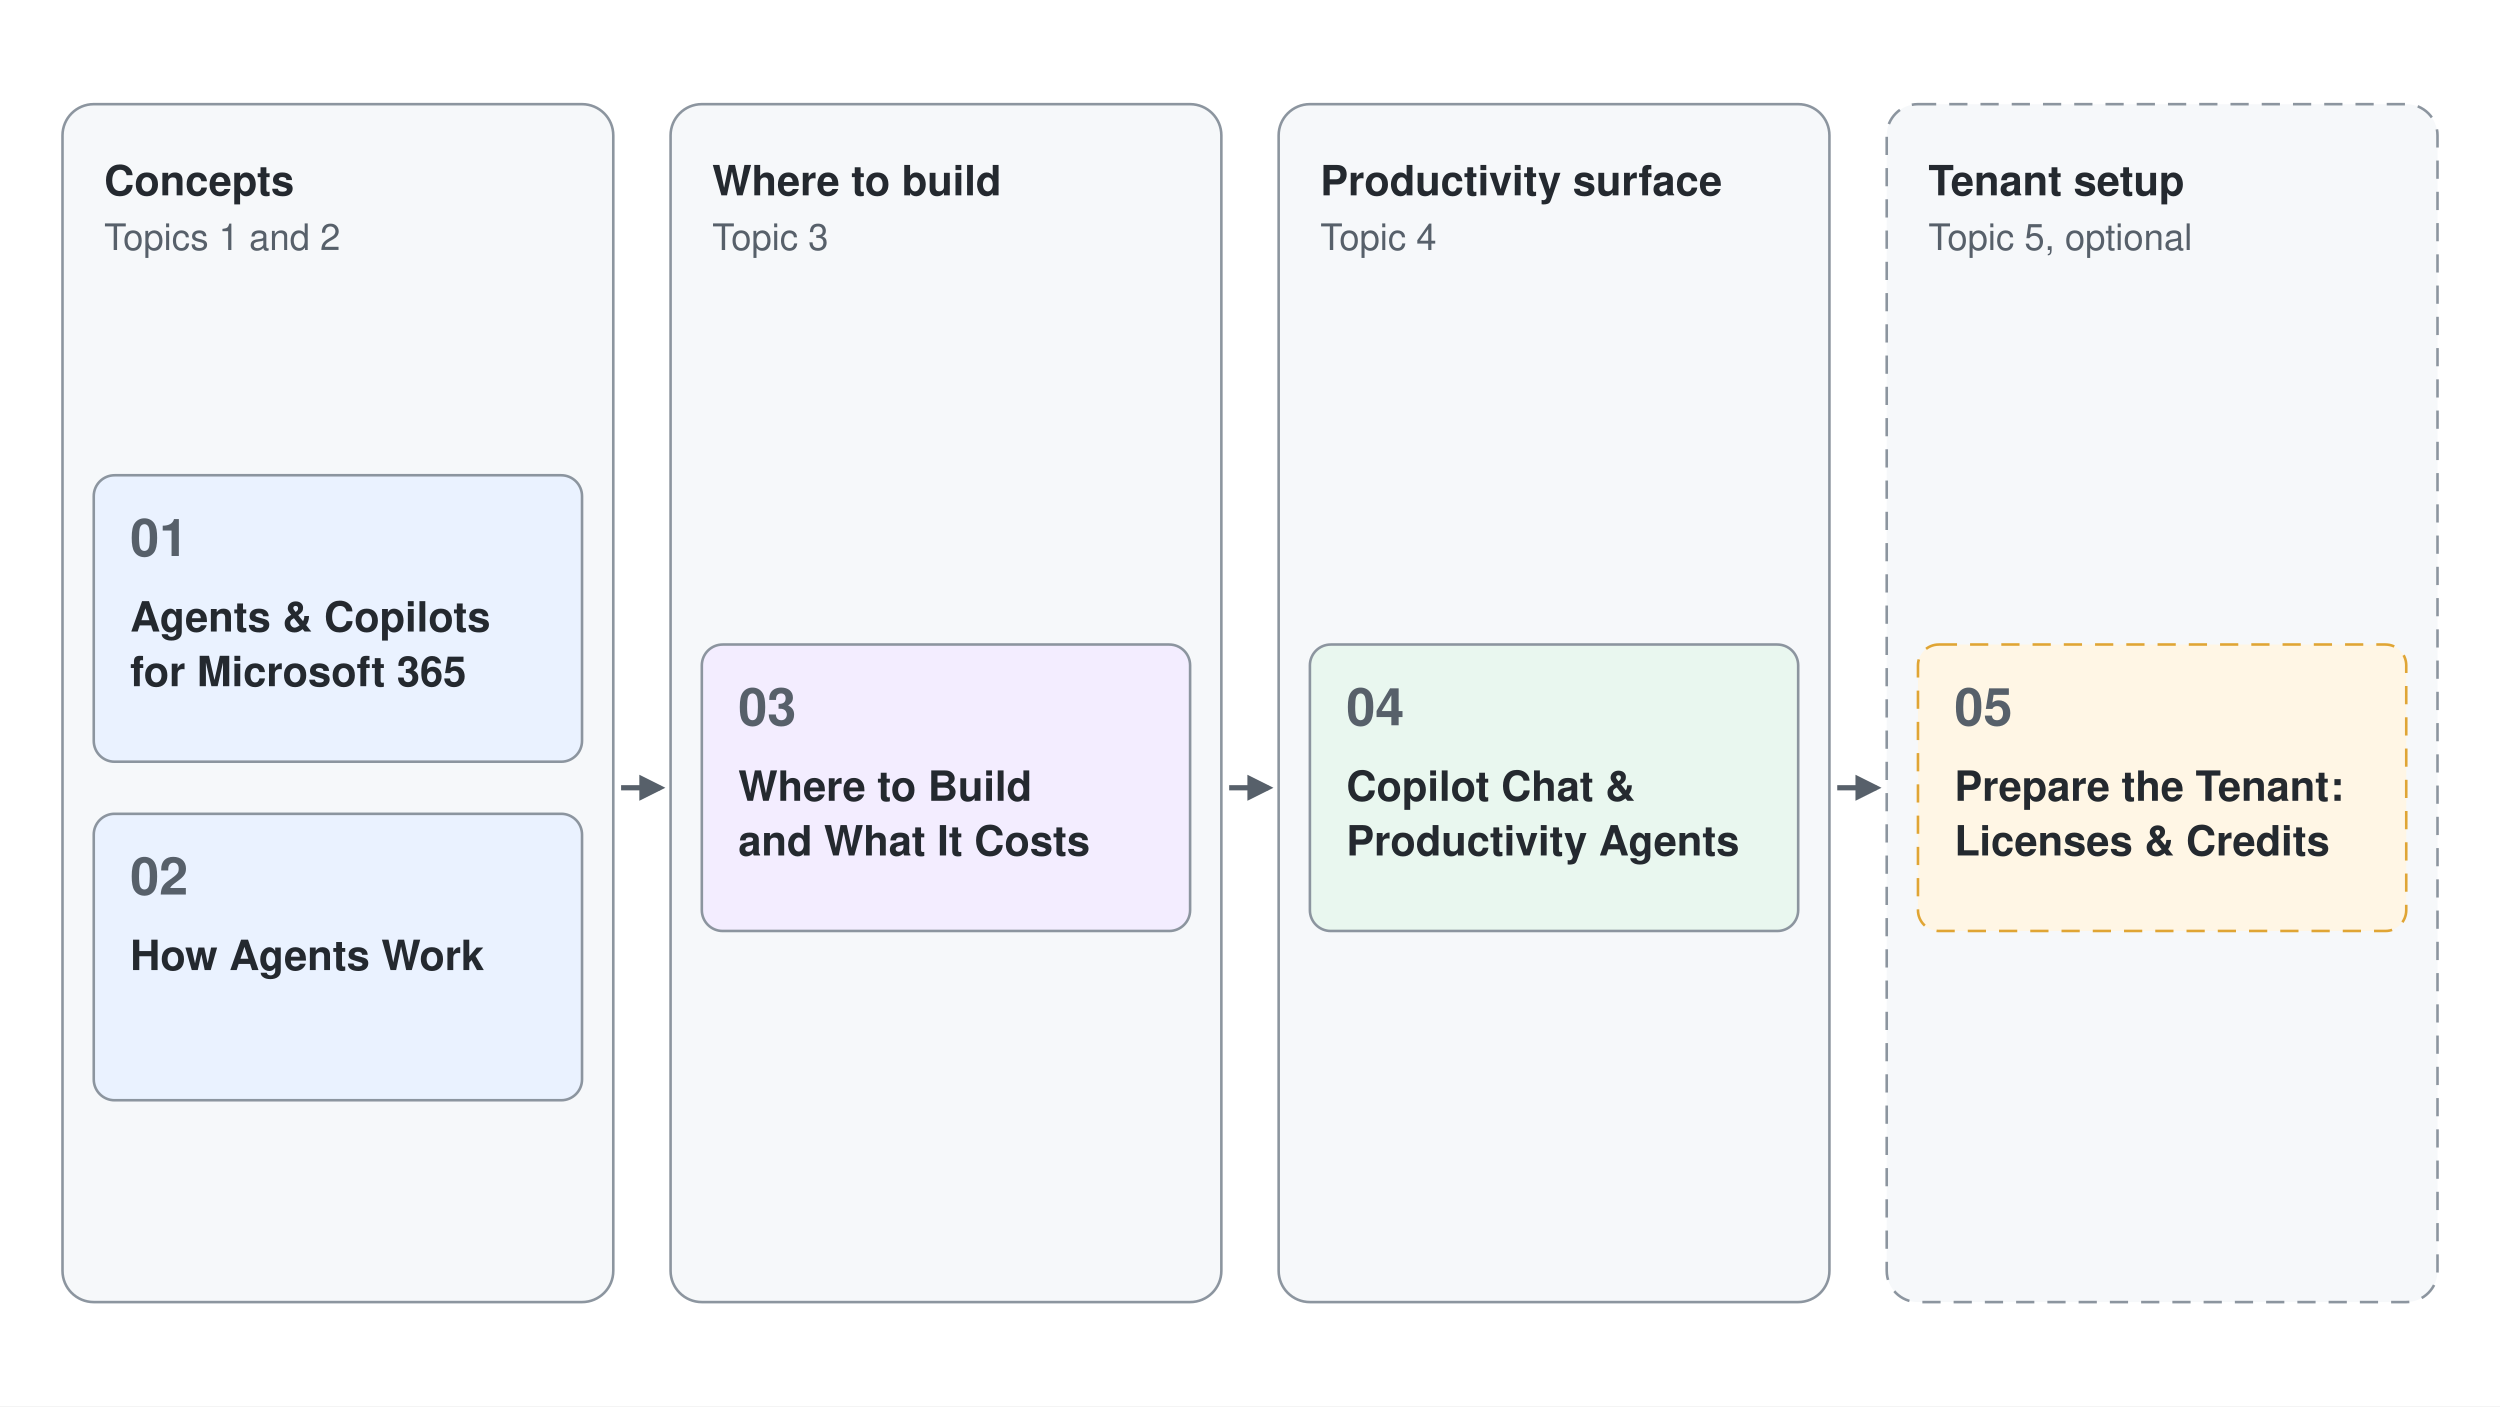
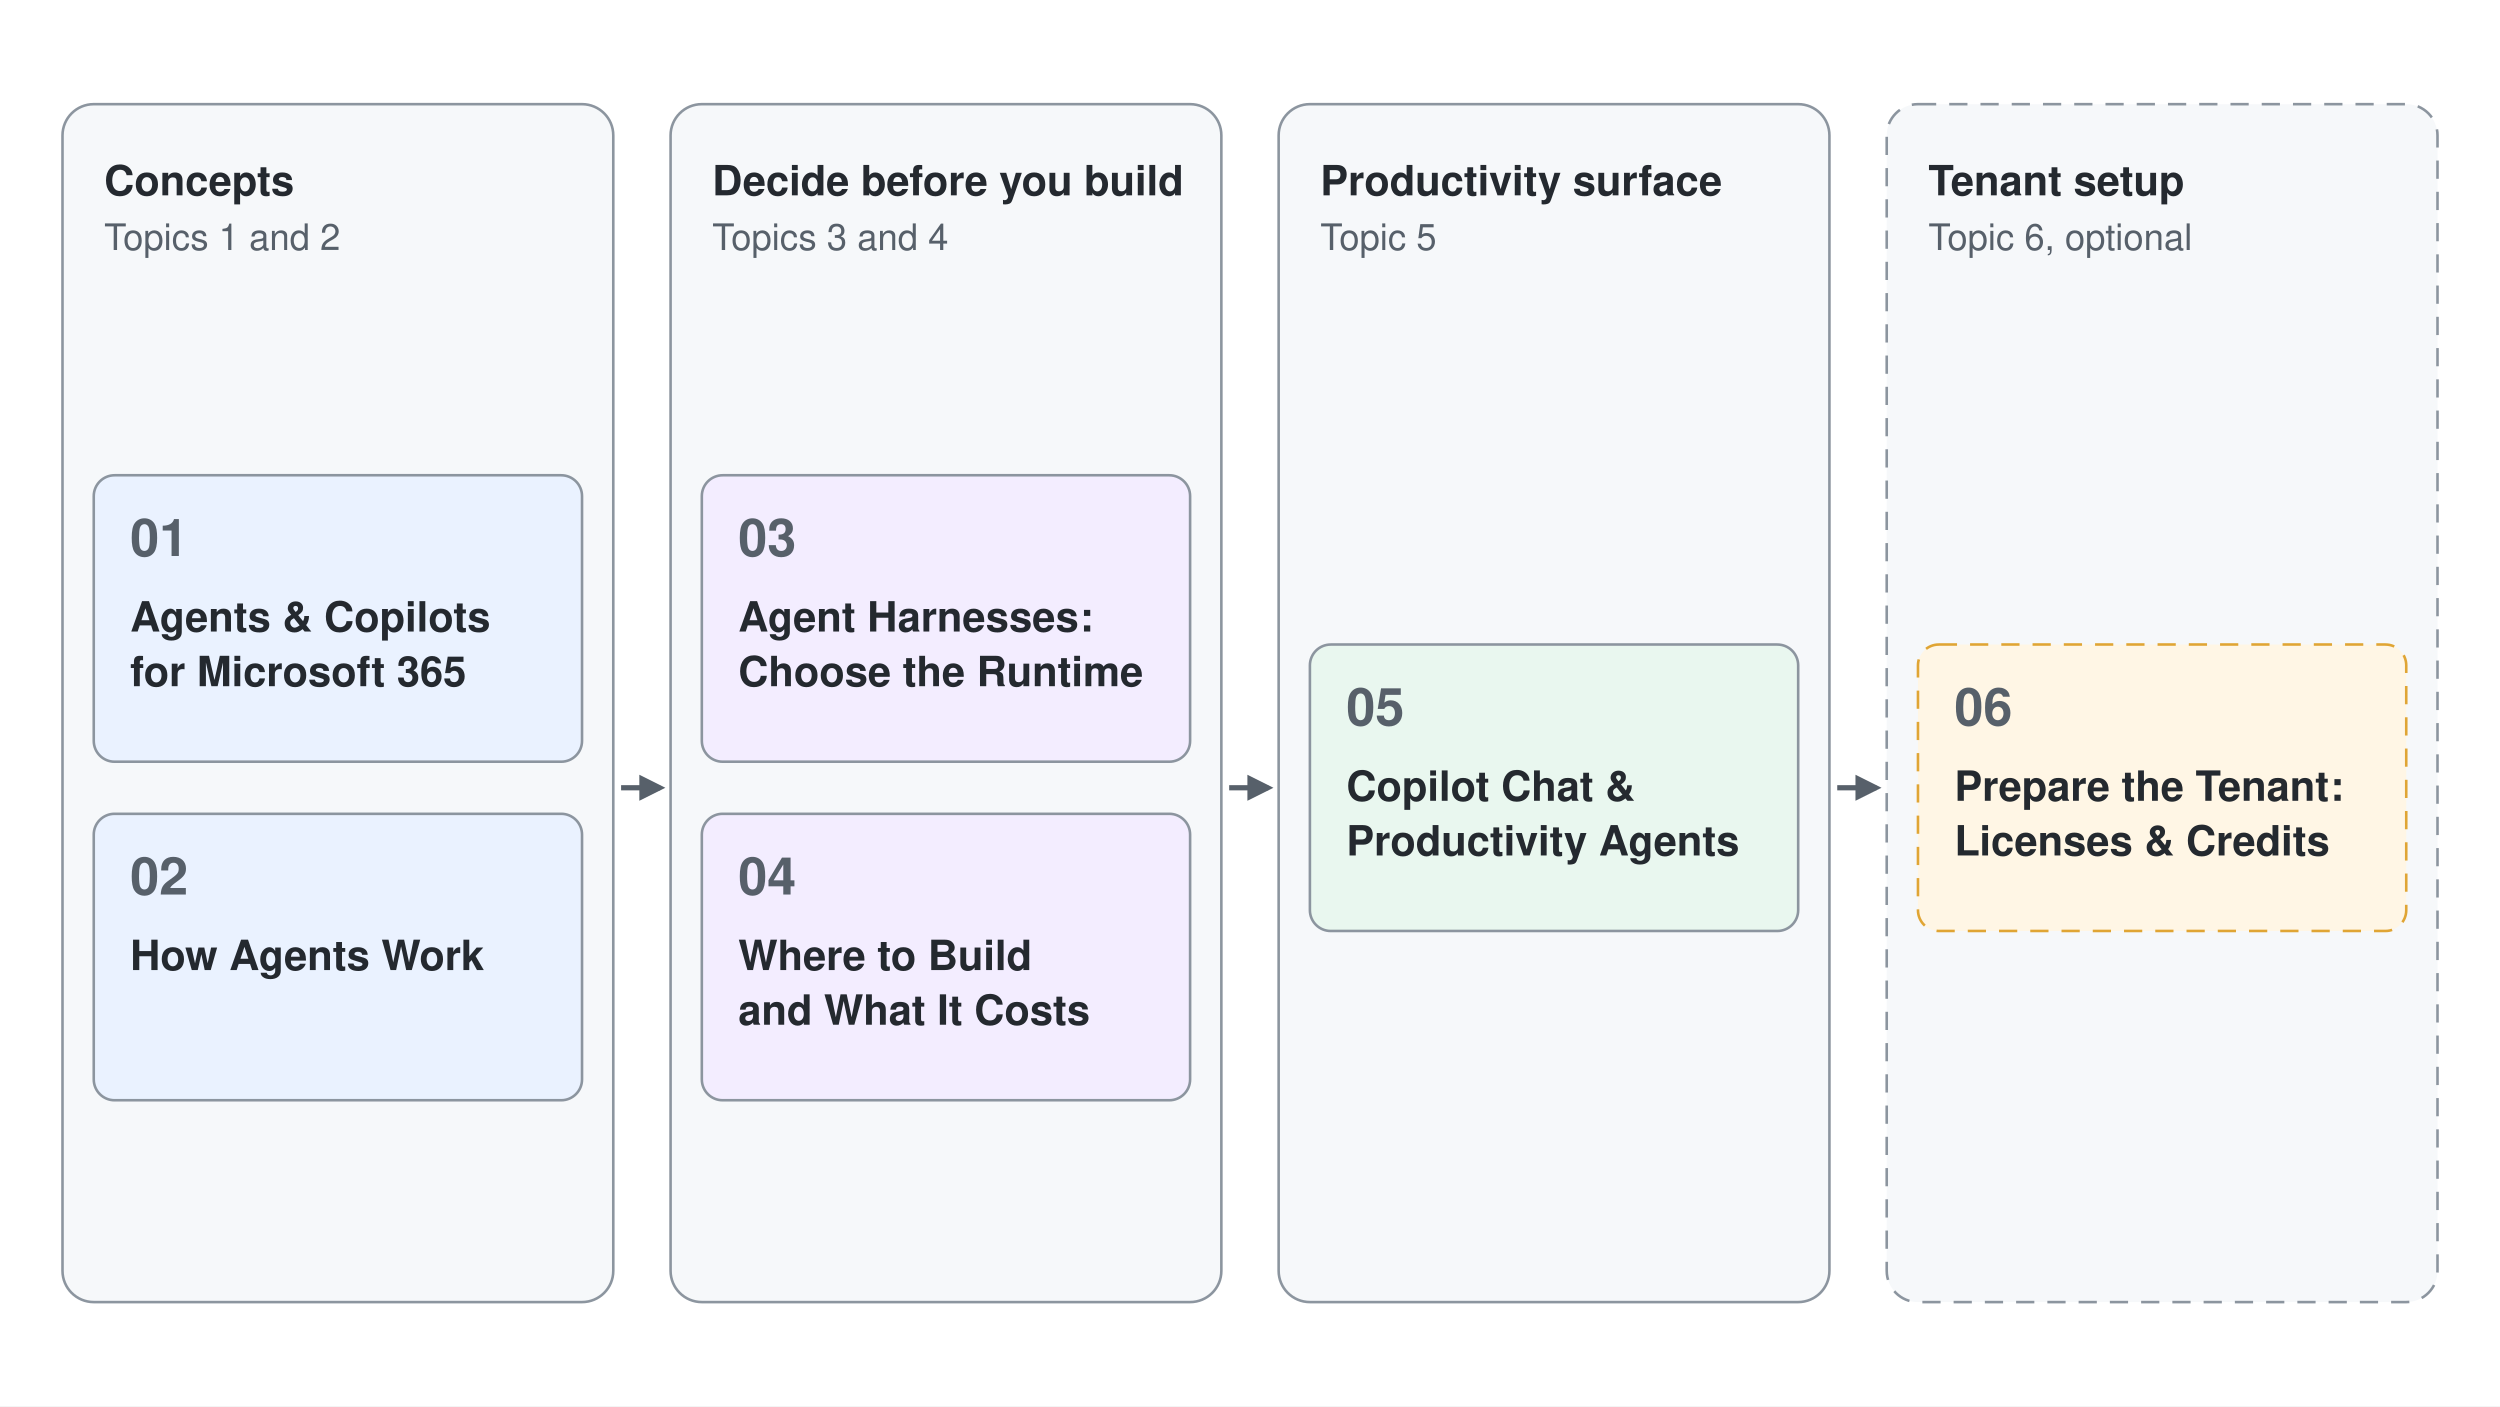
<svg xmlns="http://www.w3.org/2000/svg" viewBox="0 0 1920 1080" width="1920" height="1080" role="img" aria-labelledby="t d" font-family="Segoe UI, Helvetica, Arial, sans-serif">
  <style>svg { font-size: 28px; }</style>
  <defs>
    <marker id="ah" viewBox="0 0 10 10" refX="8" refY="5" markerWidth="5" markerHeight="5" orient="auto-start-reverse">
      <path d="M0,0 L10,5 L0,10 z" fill="#57606a" />
    </marker>
  </defs>
  <rect width="1920" height="1080" fill="#ffffff" />
  <rect x="48" y="80" width="423" height="920" rx="24" fill="#f6f8fa" stroke="#8c959f" stroke-width="2" />
  <text x="80" y="150" font-size="32" font-weight="700" fill="#24292f">Concepts</text>
  <text x="80" y="192" font-size="28" fill="#57606a">Topics 1 and 2</text>
  <rect x="515" y="80" width="423" height="920" rx="24" fill="#f6f8fa" stroke="#8c959f" stroke-width="2" />
-   <text x="547" y="150" font-size="32" font-weight="700" fill="#24292f">Where to build</text>
-   <text x="547" y="192" font-size="28" fill="#57606a">Topic 3</text>
+   <text x="547" y="150" font-size="32" font-weight="700" fill="#24292f">Decide before you build</text>
+   <text x="547" y="192" font-size="28" fill="#57606a">Topics 3 and 4</text>
  <rect x="982" y="80" width="423" height="920" rx="24" fill="#f6f8fa" stroke="#8c959f" stroke-width="2" />
  <text x="1014" y="150" font-size="32" font-weight="700" fill="#24292f">Productivity surface</text>
-   <text x="1014" y="192" font-size="28" fill="#57606a">Topic 4</text>
+   <text x="1014" y="192" font-size="28" fill="#57606a">Topic 5</text>
  <rect x="1449" y="80" width="423" height="920" rx="24" fill="#f6f8fa" stroke="#8c959f" stroke-width="2" stroke-dasharray="14 10" />
  <text x="1481" y="150" font-size="32" font-weight="700" fill="#24292f">Tenant setup</text>
-   <text x="1481" y="192" font-size="28" fill="#57606a">Topic 5, optional</text>
+   <text x="1481" y="192" font-size="28" fill="#57606a">Topic 6, optional</text>
  <rect x="72" y="365" width="375" height="220" rx="16" fill="#eaf2ff" stroke="#8c959f" stroke-width="2" />
  <text x="100" y="427" font-size="40" font-weight="700" fill="#57606a">01</text>
  <text x="100" y="485" font-size="32" font-weight="700" fill="#24292f">Agents &amp; Copilots</text>
  <text x="100" y="527" font-size="32" font-weight="700" fill="#24292f">for Microsoft 365</text>
  <rect x="72" y="625" width="375" height="220" rx="16" fill="#eaf2ff" stroke="#8c959f" stroke-width="2" />
  <text x="100" y="687" font-size="40" font-weight="700" fill="#57606a">02</text>
  <text x="100" y="745" font-size="32" font-weight="700" fill="#24292f">How Agents Work</text>
-   <rect x="539" y="495" width="375" height="220" rx="16" fill="#f3edff" stroke="#8c959f" stroke-width="2" />
-   <text x="567" y="557" font-size="40" font-weight="700" fill="#57606a">03</text>
-   <text x="567" y="615" font-size="32" font-weight="700" fill="#24292f">Where to Build</text>
-   <text x="567" y="657" font-size="32" font-weight="700" fill="#24292f">and What It Costs</text>
+   <rect x="539" y="365" width="375" height="220" rx="16" fill="#f3edff" stroke="#8c959f" stroke-width="2" />
+   <text x="567" y="427" font-size="40" font-weight="700" fill="#57606a">03</text>
+   <text x="567" y="485" font-size="32" font-weight="700" fill="#24292f">Agent Harnesses:</text>
+   <text x="567" y="527" font-size="32" font-weight="700" fill="#24292f">Choose the Runtime</text>
+   <rect x="539" y="625" width="375" height="220" rx="16" fill="#f3edff" stroke="#8c959f" stroke-width="2" />
+   <text x="567" y="687" font-size="40" font-weight="700" fill="#57606a">04</text>
+   <text x="567" y="745" font-size="32" font-weight="700" fill="#24292f">Where to Build</text>
+   <text x="567" y="787" font-size="32" font-weight="700" fill="#24292f">and What It Costs</text>
  <rect x="1006" y="495" width="375" height="220" rx="16" fill="#e9f7ef" stroke="#8c959f" stroke-width="2" />
-   <text x="1034" y="557" font-size="40" font-weight="700" fill="#57606a">04</text>
+   <text x="1034" y="557" font-size="40" font-weight="700" fill="#57606a">05</text>
  <text x="1034" y="615" font-size="32" font-weight="700" fill="#24292f">Copilot Chat &amp;</text>
  <text x="1034" y="657" font-size="32" font-weight="700" fill="#24292f">Productivity Agents</text>
  <rect x="1473" y="495" width="375" height="220" rx="16" fill="#fff6e5" stroke="#e0a534" stroke-width="2" stroke-dasharray="14 10" />
-   <text x="1501" y="557" font-size="40" font-weight="700" fill="#57606a">05</text>
+   <text x="1501" y="557" font-size="40" font-weight="700" fill="#57606a">06</text>
  <text x="1501" y="615" font-size="32" font-weight="700" fill="#24292f">Prepare the Tenant:</text>
  <text x="1501" y="657" font-size="32" font-weight="700" fill="#24292f">Licenses &amp; Credits</text>
  <line x1="477" y1="605" x2="507" y2="605" stroke="#57606a" stroke-width="4" marker-end="url(#ah)" />
  <line x1="944" y1="605" x2="974" y2="605" stroke="#57606a" stroke-width="4" marker-end="url(#ah)" />
  <line x1="1411" y1="605" x2="1441" y2="605" stroke="#57606a" stroke-width="4" marker-end="url(#ah)" />
</svg>
